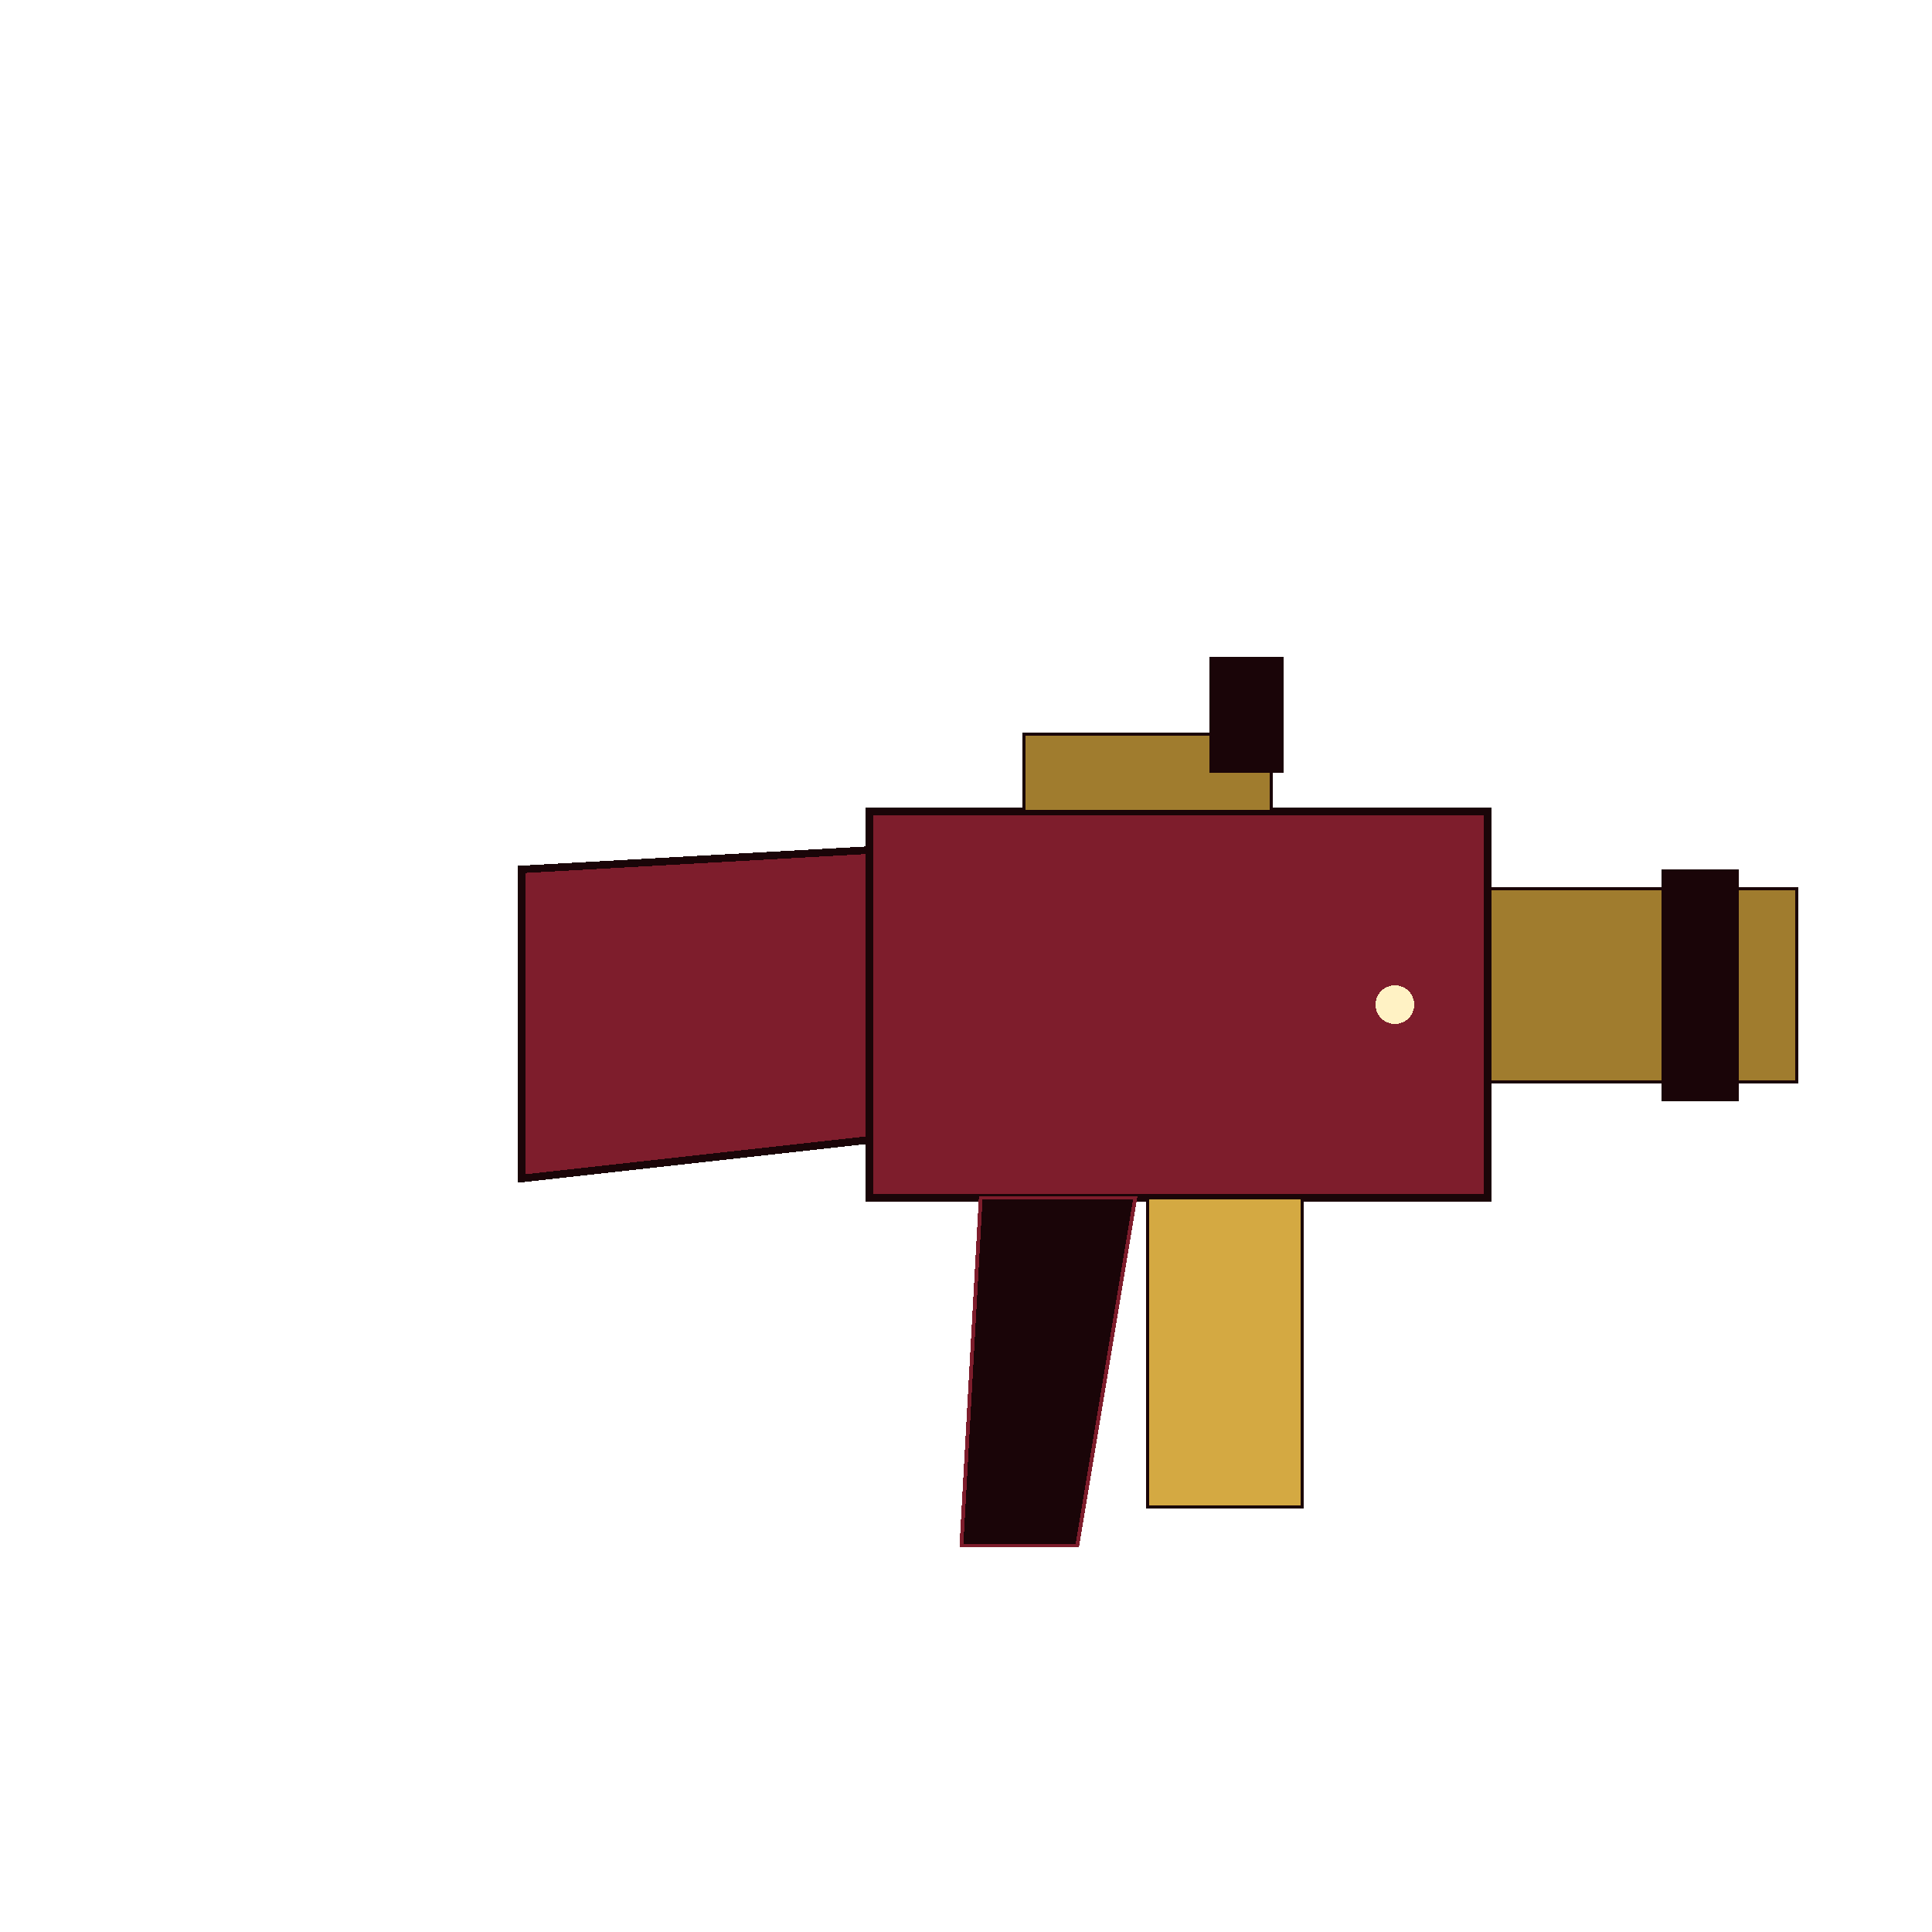
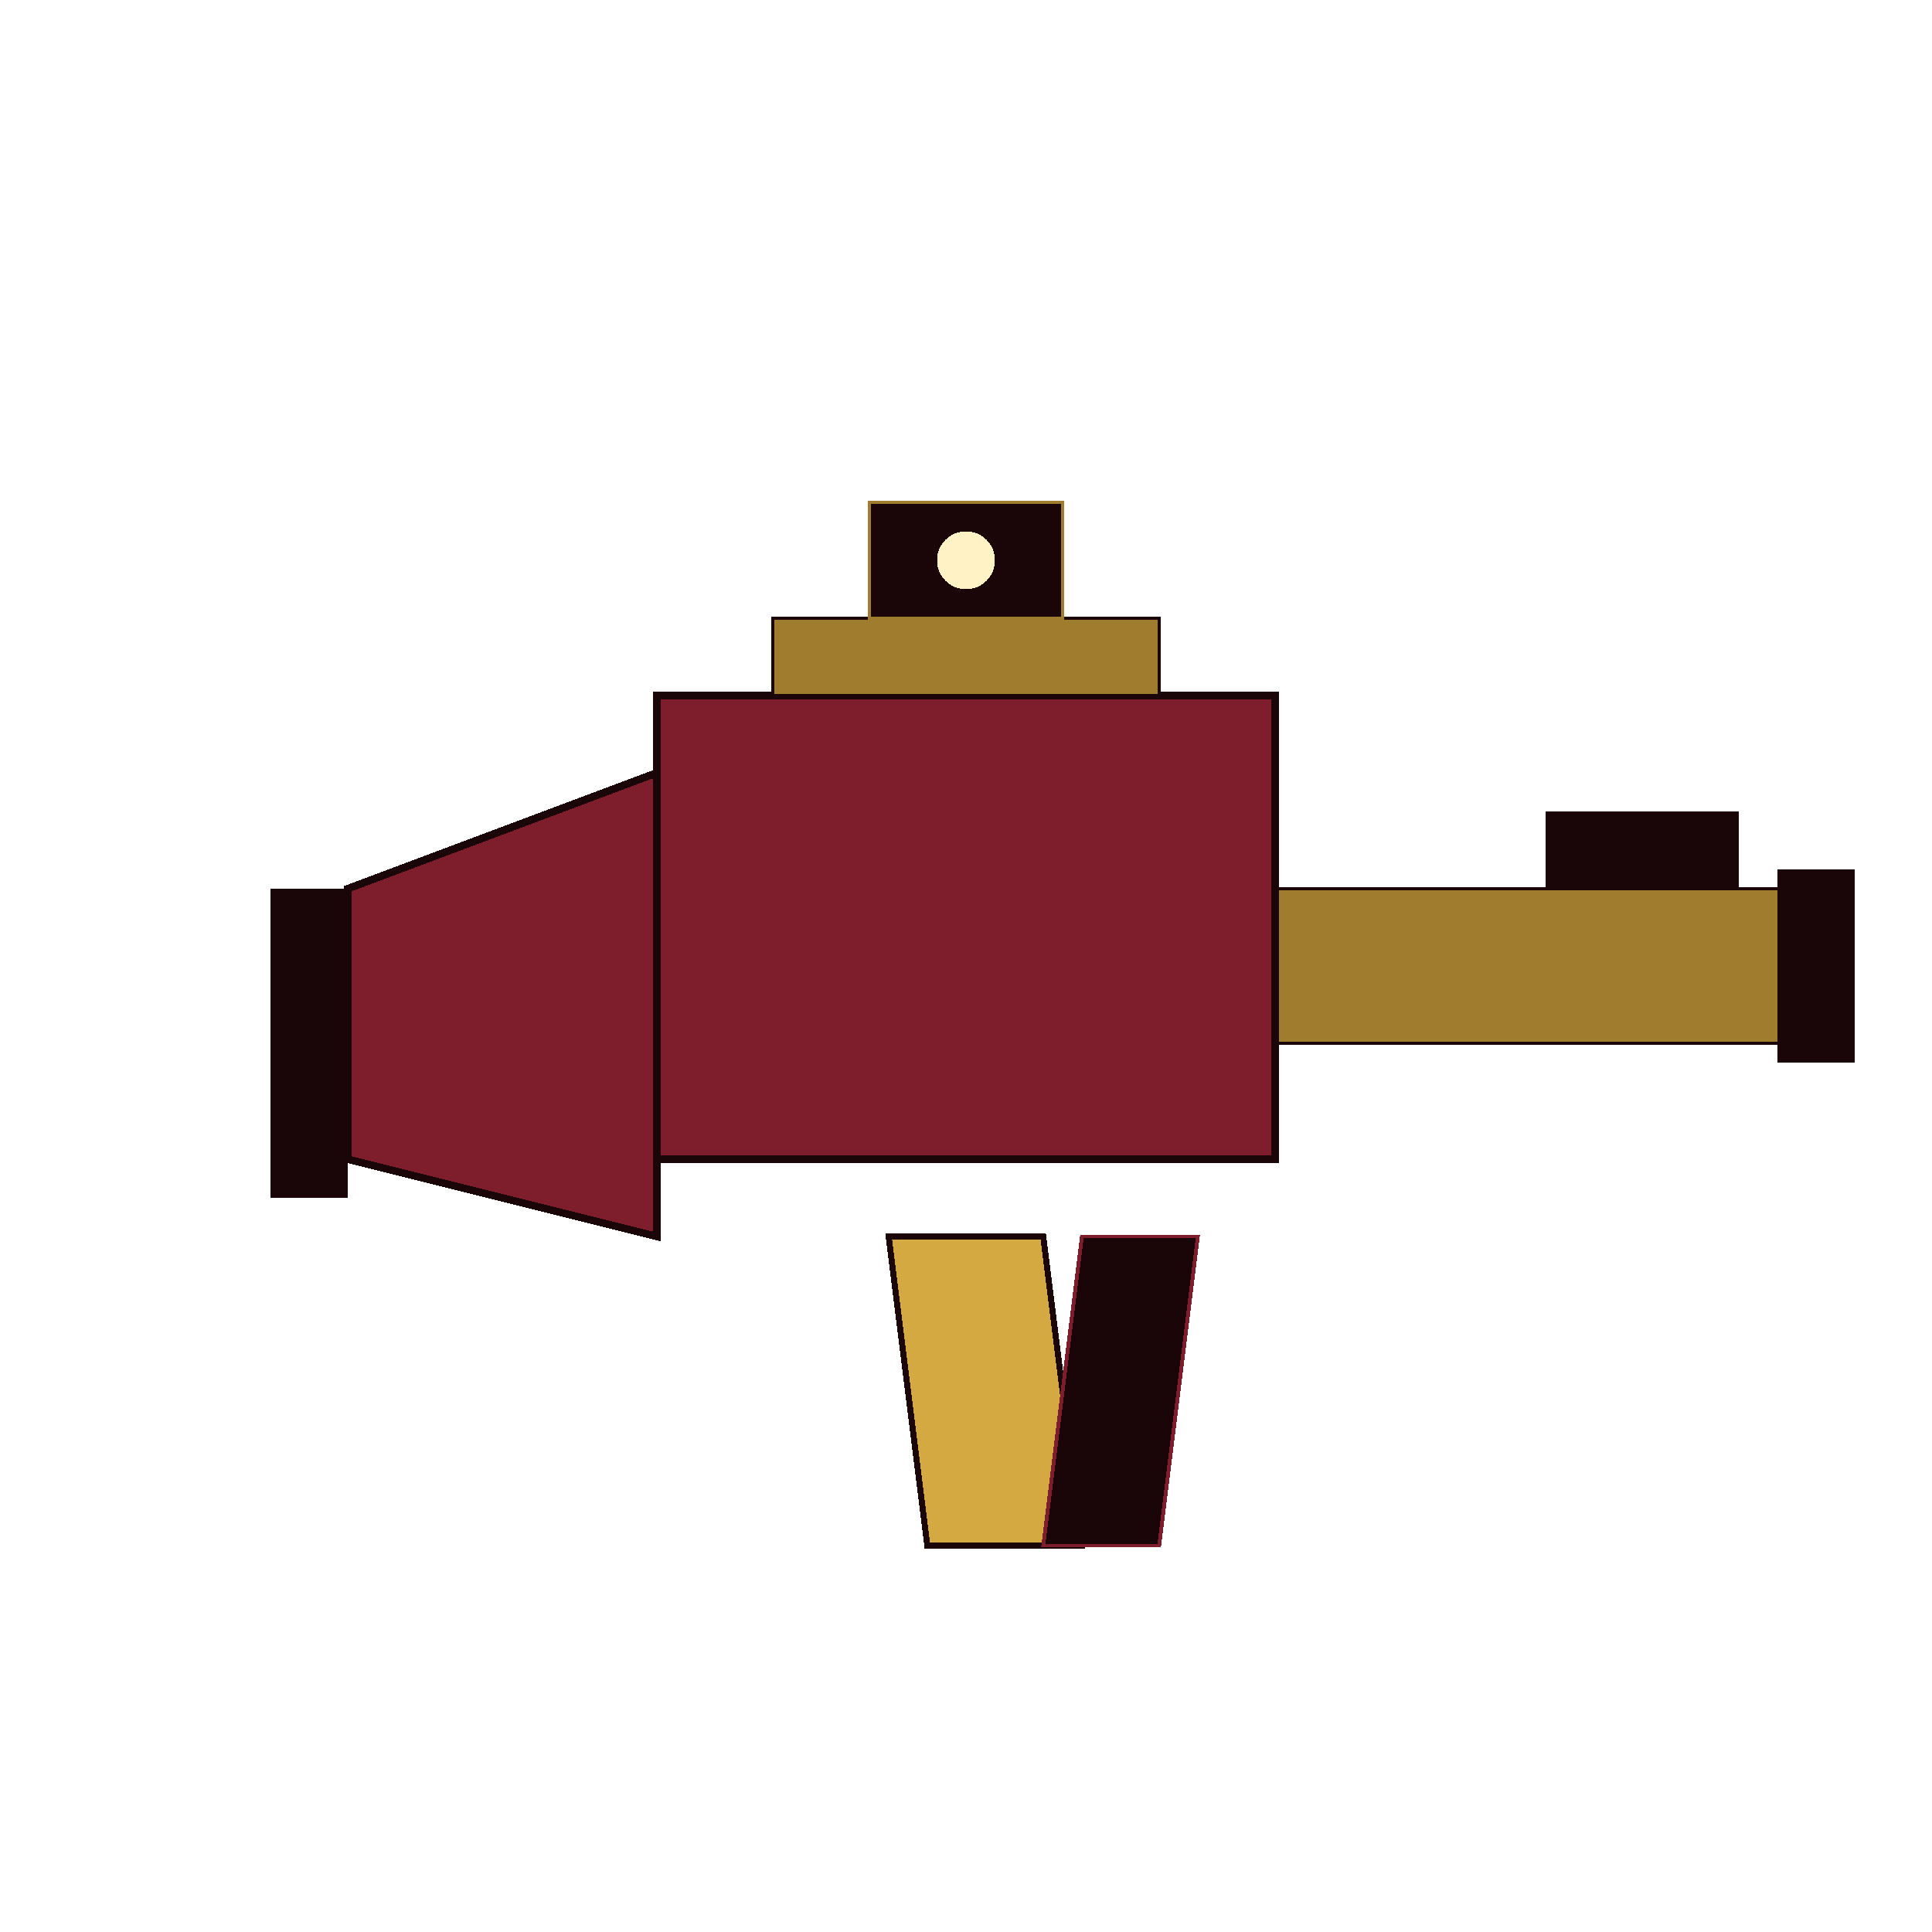
<svg xmlns="http://www.w3.org/2000/svg" viewBox="0 0 256 256" width="256" height="256" shape-rendering="crispEdges">
-   <rect x="179.20" y="117.76" width="58.88" height="25.60" fill="#a07c2e" stroke="#1a0508" stroke-width="0.50" />
-   <rect x="220.16" y="115.20" width="10.24" height="30.72" fill="#1a0508" />
-   <rect x="115.20" y="107.52" width="81.92" height="51.20" fill="#7e1d2c" stroke="#1a0508" stroke-width="1.00" />
-   <polygon points="129.95,158.72 150.43,158.72 142.75,204.80 127.39,204.80" fill="#1a0508" stroke="#7e1d2c" stroke-width="0.50" />
-   <rect x="152.06" y="158.72" width="20.48" height="40.96" fill="#d4a942" stroke="#1a0508" stroke-width="0.50" />
-   <polygon points="69.12,115.20 115.20,112.64 115.20,151.04 69.12,156.16" fill="#7e1d2c" stroke="#1a0508" stroke-width="1.00" />
-   <rect x="135.68" y="97.28" width="32.77" height="10.24" fill="#a07c2e" stroke="#1a0508" stroke-width="0.50" />
-   <rect x="160.26" y="87.04" width="9.83" height="15.36" fill="#1a0508" />
-   <circle cx="184.83" cy="133.12" r="2.56" fill="#fff2c4" />
+   <rect x="148.48" y="117.76" width="92.16" height="20.48" fill="#a07c2e" stroke="#1a0508" stroke-width="0.50" />
+   <rect x="235.52" y="115.20" width="10.24" height="25.60" fill="#1a0508" />
+   <rect x="204.80" y="107.52" width="25.60" height="10.24" fill="#1a0508" />
+   <rect x="87.04" y="92.16" width="81.92" height="61.44" fill="#7e1d2c" stroke="#1a0508" stroke-width="1.00" />
+   <rect x="102.40" y="81.92" width="51.20" height="10.24" fill="#a07c2e" stroke="#1a0508" stroke-width="0.50" />
+   <rect x="115.20" y="66.56" width="25.60" height="15.36" fill="#1a0508" stroke="#a07c2e" stroke-width="0.50" />
+   <circle cx="128.00" cy="74.24" r="3.84" fill="#fff2c4" />
+   <polygon points="117.76,163.84 138.24,163.84 143.36,204.80 122.88,204.80" fill="#d4a942" stroke="#1a0508" stroke-width="0.80" />
+   <polygon points="143.36,163.84 158.72,163.84 153.60,204.80 138.24,204.80" fill="#1a0508" stroke="#7e1d2c" stroke-width="0.50" />
+   <polygon points="46.08,117.76 87.04,102.40 87.04,163.84 46.08,153.60" fill="#7e1d2c" stroke="#1a0508" stroke-width="1.00" />
+   <rect x="35.84" y="117.76" width="10.24" height="40.96" fill="#1a0508" />
</svg>
